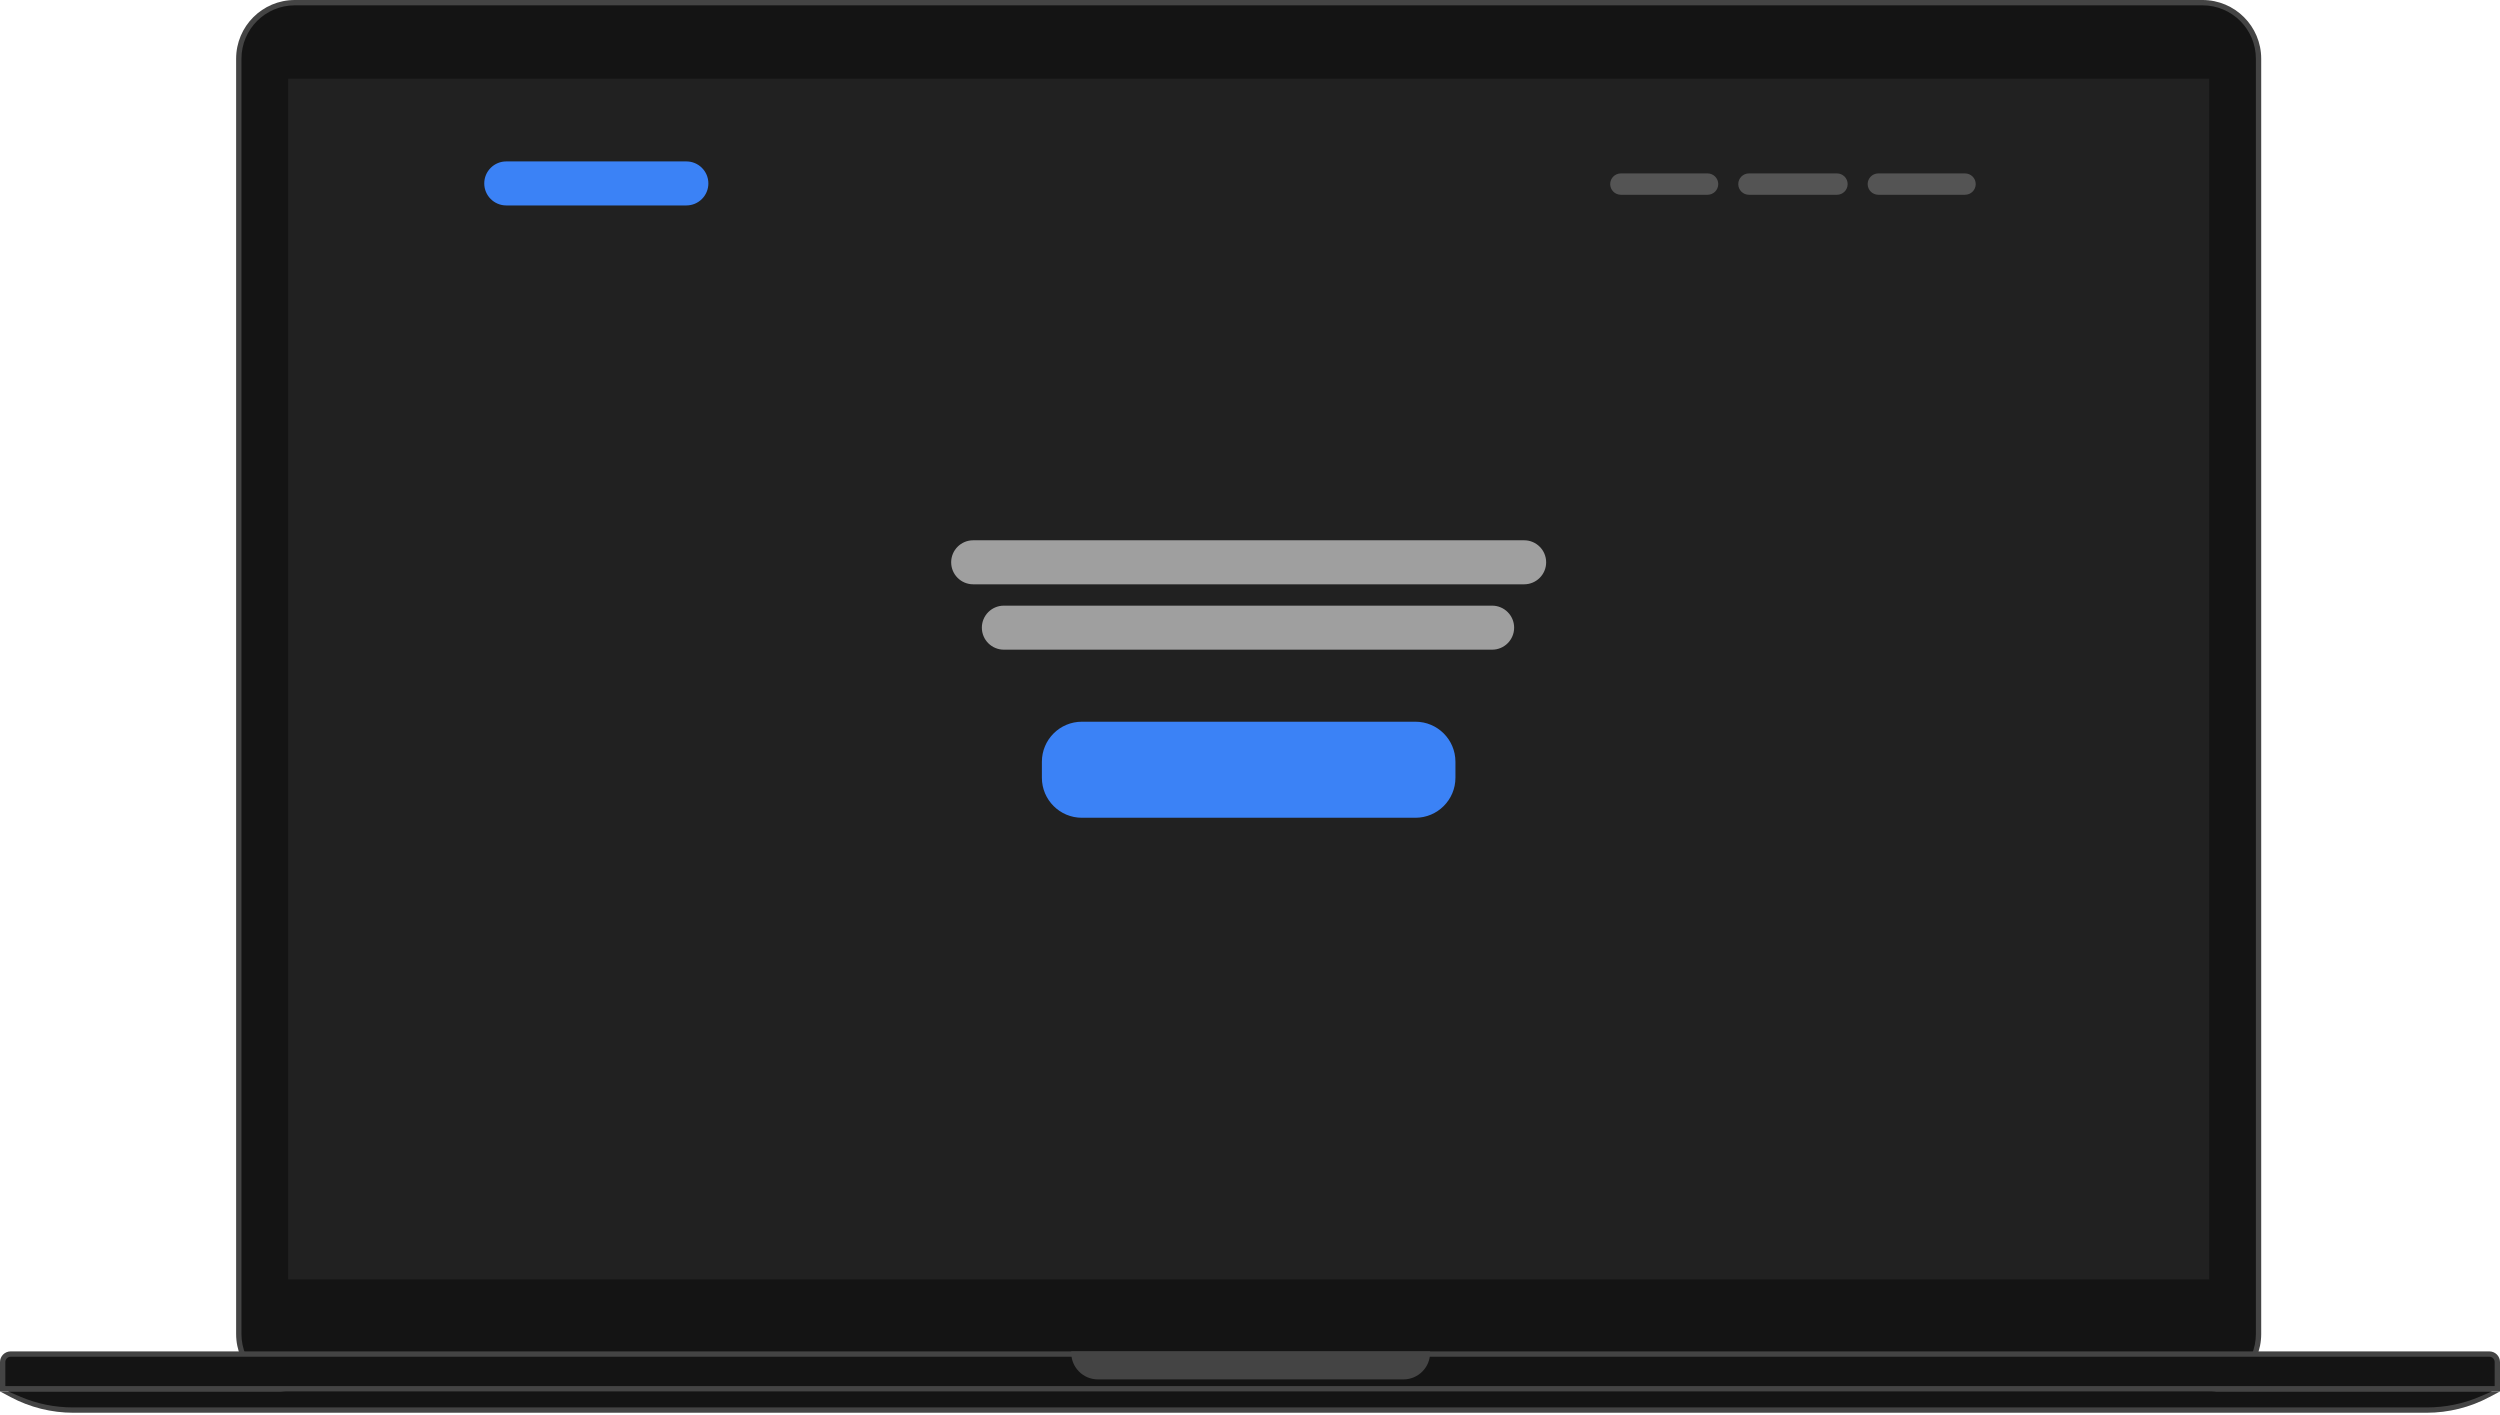
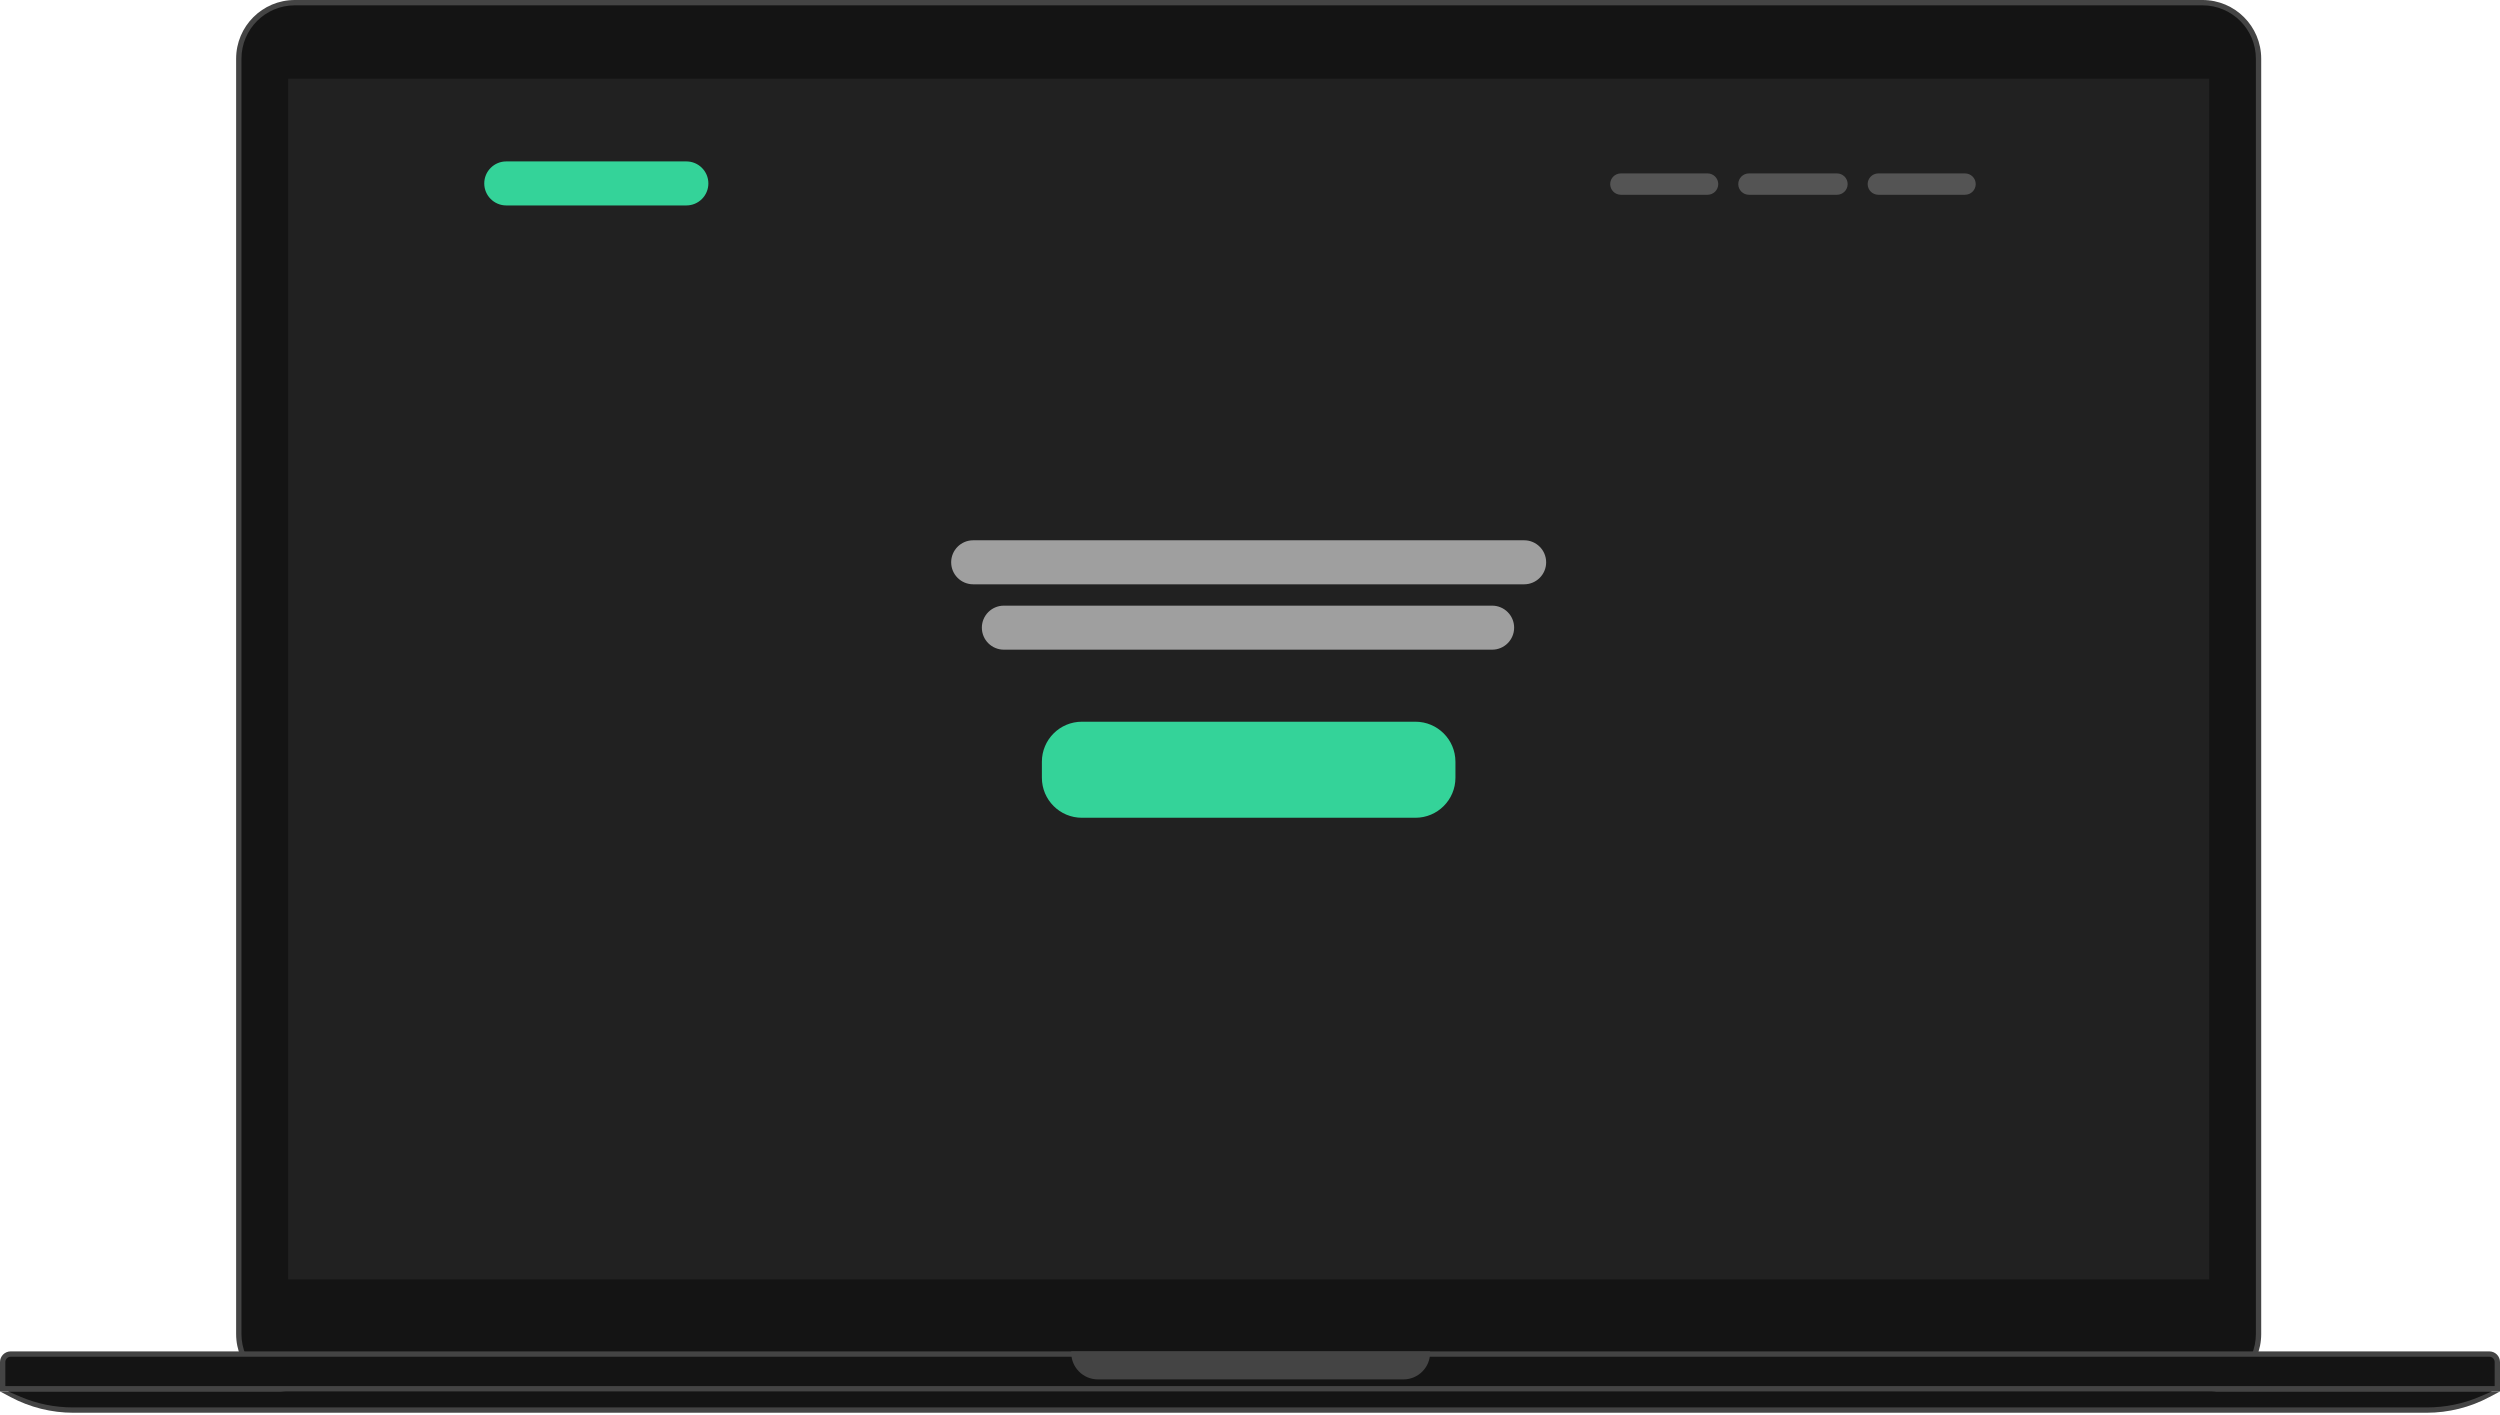
<svg xmlns="http://www.w3.org/2000/svg" width="1874" height="1060" viewBox="0 0 1874 1060" fill="none">
  <path fill-rule="evenodd" clip-rule="evenodd" d="M221 0H1651C1675.3 0 1695 19.7 1695 44V1000C1695 1024.3 1675.3 1044 1651 1044H221C196.699 1044 177 1024.3 177 1000V44C177 19.7 196.699 0 221 0Z" fill="#444444" />
  <path fill-rule="evenodd" clip-rule="evenodd" d="M221 4H1651C1673.09 4 1691 21.909 1691 44V1000C1691 1022.09 1673.09 1040 1651 1040H221C198.909 1040 181 1022.09 181 1000V44C181 21.909 198.909 4 221 4Z" fill="#141414" />
  <path d="M0 1021C0 1016.58 3.582 1013 8 1013H1866C1870.42 1013 1874 1016.58 1874 1021V1043H0V1021Z" fill="#444444" />
  <path fill-rule="evenodd" clip-rule="evenodd" d="M4 1021C4 1018.79 5.791 1017 8 1017H1866C1868.21 1017 1870 1018.79 1870 1021V1039H4V1021Z" fill="#141414" />
  <path fill-rule="evenodd" clip-rule="evenodd" d="M0 1043H1874L1866.06 1047.24C1851.58 1054.96 1835.41 1059 1819 1059H55C38.586 1059 22.424 1054.96 7.941 1047.24L0 1043Z" fill="#444444" />
  <path fill-rule="evenodd" clip-rule="evenodd" d="M6 1043H1868L1858.87 1046.92C1846.42 1052.25 1833.02 1055 1819.47 1055H54.526C40.983 1055 27.581 1052.25 15.134 1046.92L6 1043Z" fill="#141414" />
  <path d="M803 1013H1072V1014C1072 1025.05 1063.05 1034 1052 1034H823C811.954 1034 803 1025.05 803 1014V1013Z" fill="#444444" />
  <rect x="216" y="59" width="1440" height="900" fill="#212121" />
-   <rect x="362.996" y="120.998" width="168" height="33" rx="16.5" fill="#3B82F6" />
+   <rect x="362.996" y="120.998" width="168" height="33" rx="16.5" fill="#34d399" />
  <rect x="712.996" y="404.998" width="446" height="33" rx="16.5" fill="#9F9F9F" />
  <rect x="735.996" y="453.998" width="399" height="33" rx="16.5" fill="#9F9F9F" />
-   <rect x="780.996" y="540.998" width="310" height="72" rx="30" fill="#3B82F6" />
+   <rect x="780.996" y="540.998" width="310" height="72" rx="30" fill="#34d399" />
  <rect x="1207" y="129.998" width="81" height="16" rx="8" fill="#545454" />
  <rect x="1303" y="129.998" width="82" height="16" rx="8" fill="#545454" />
  <rect x="1400" y="129.998" width="81" height="16" rx="8" fill="#545454" />
</svg>
